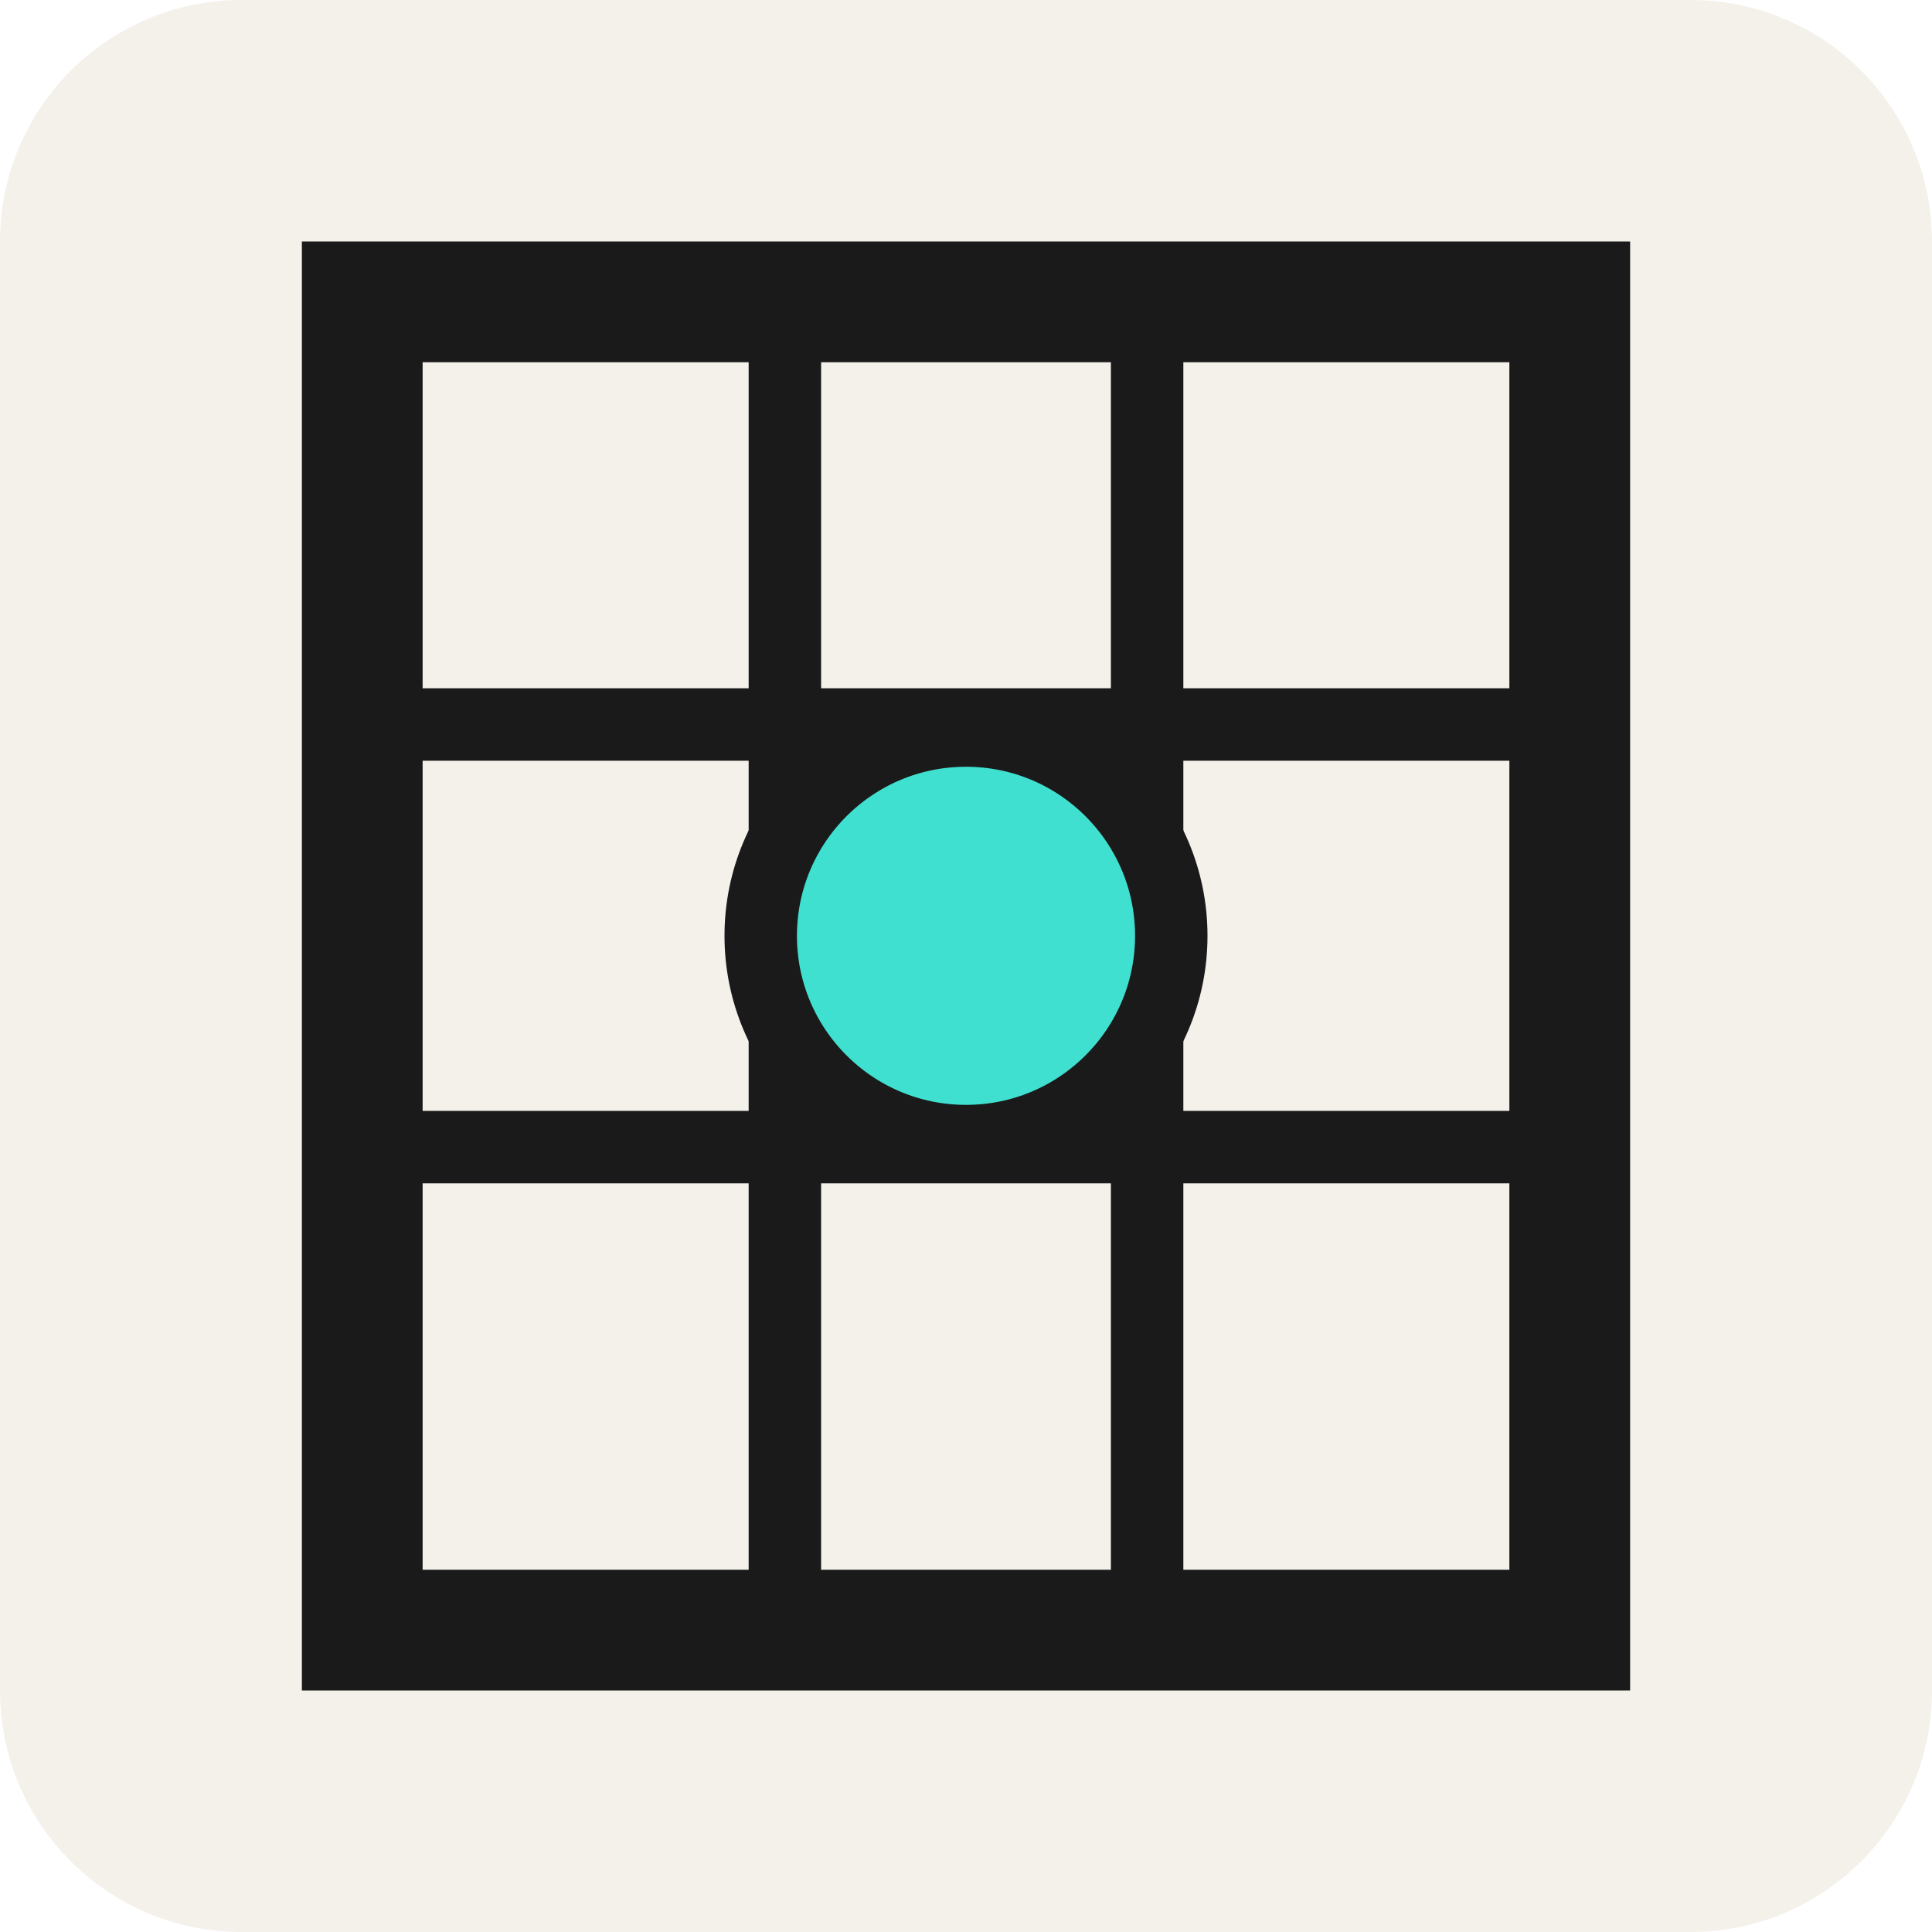
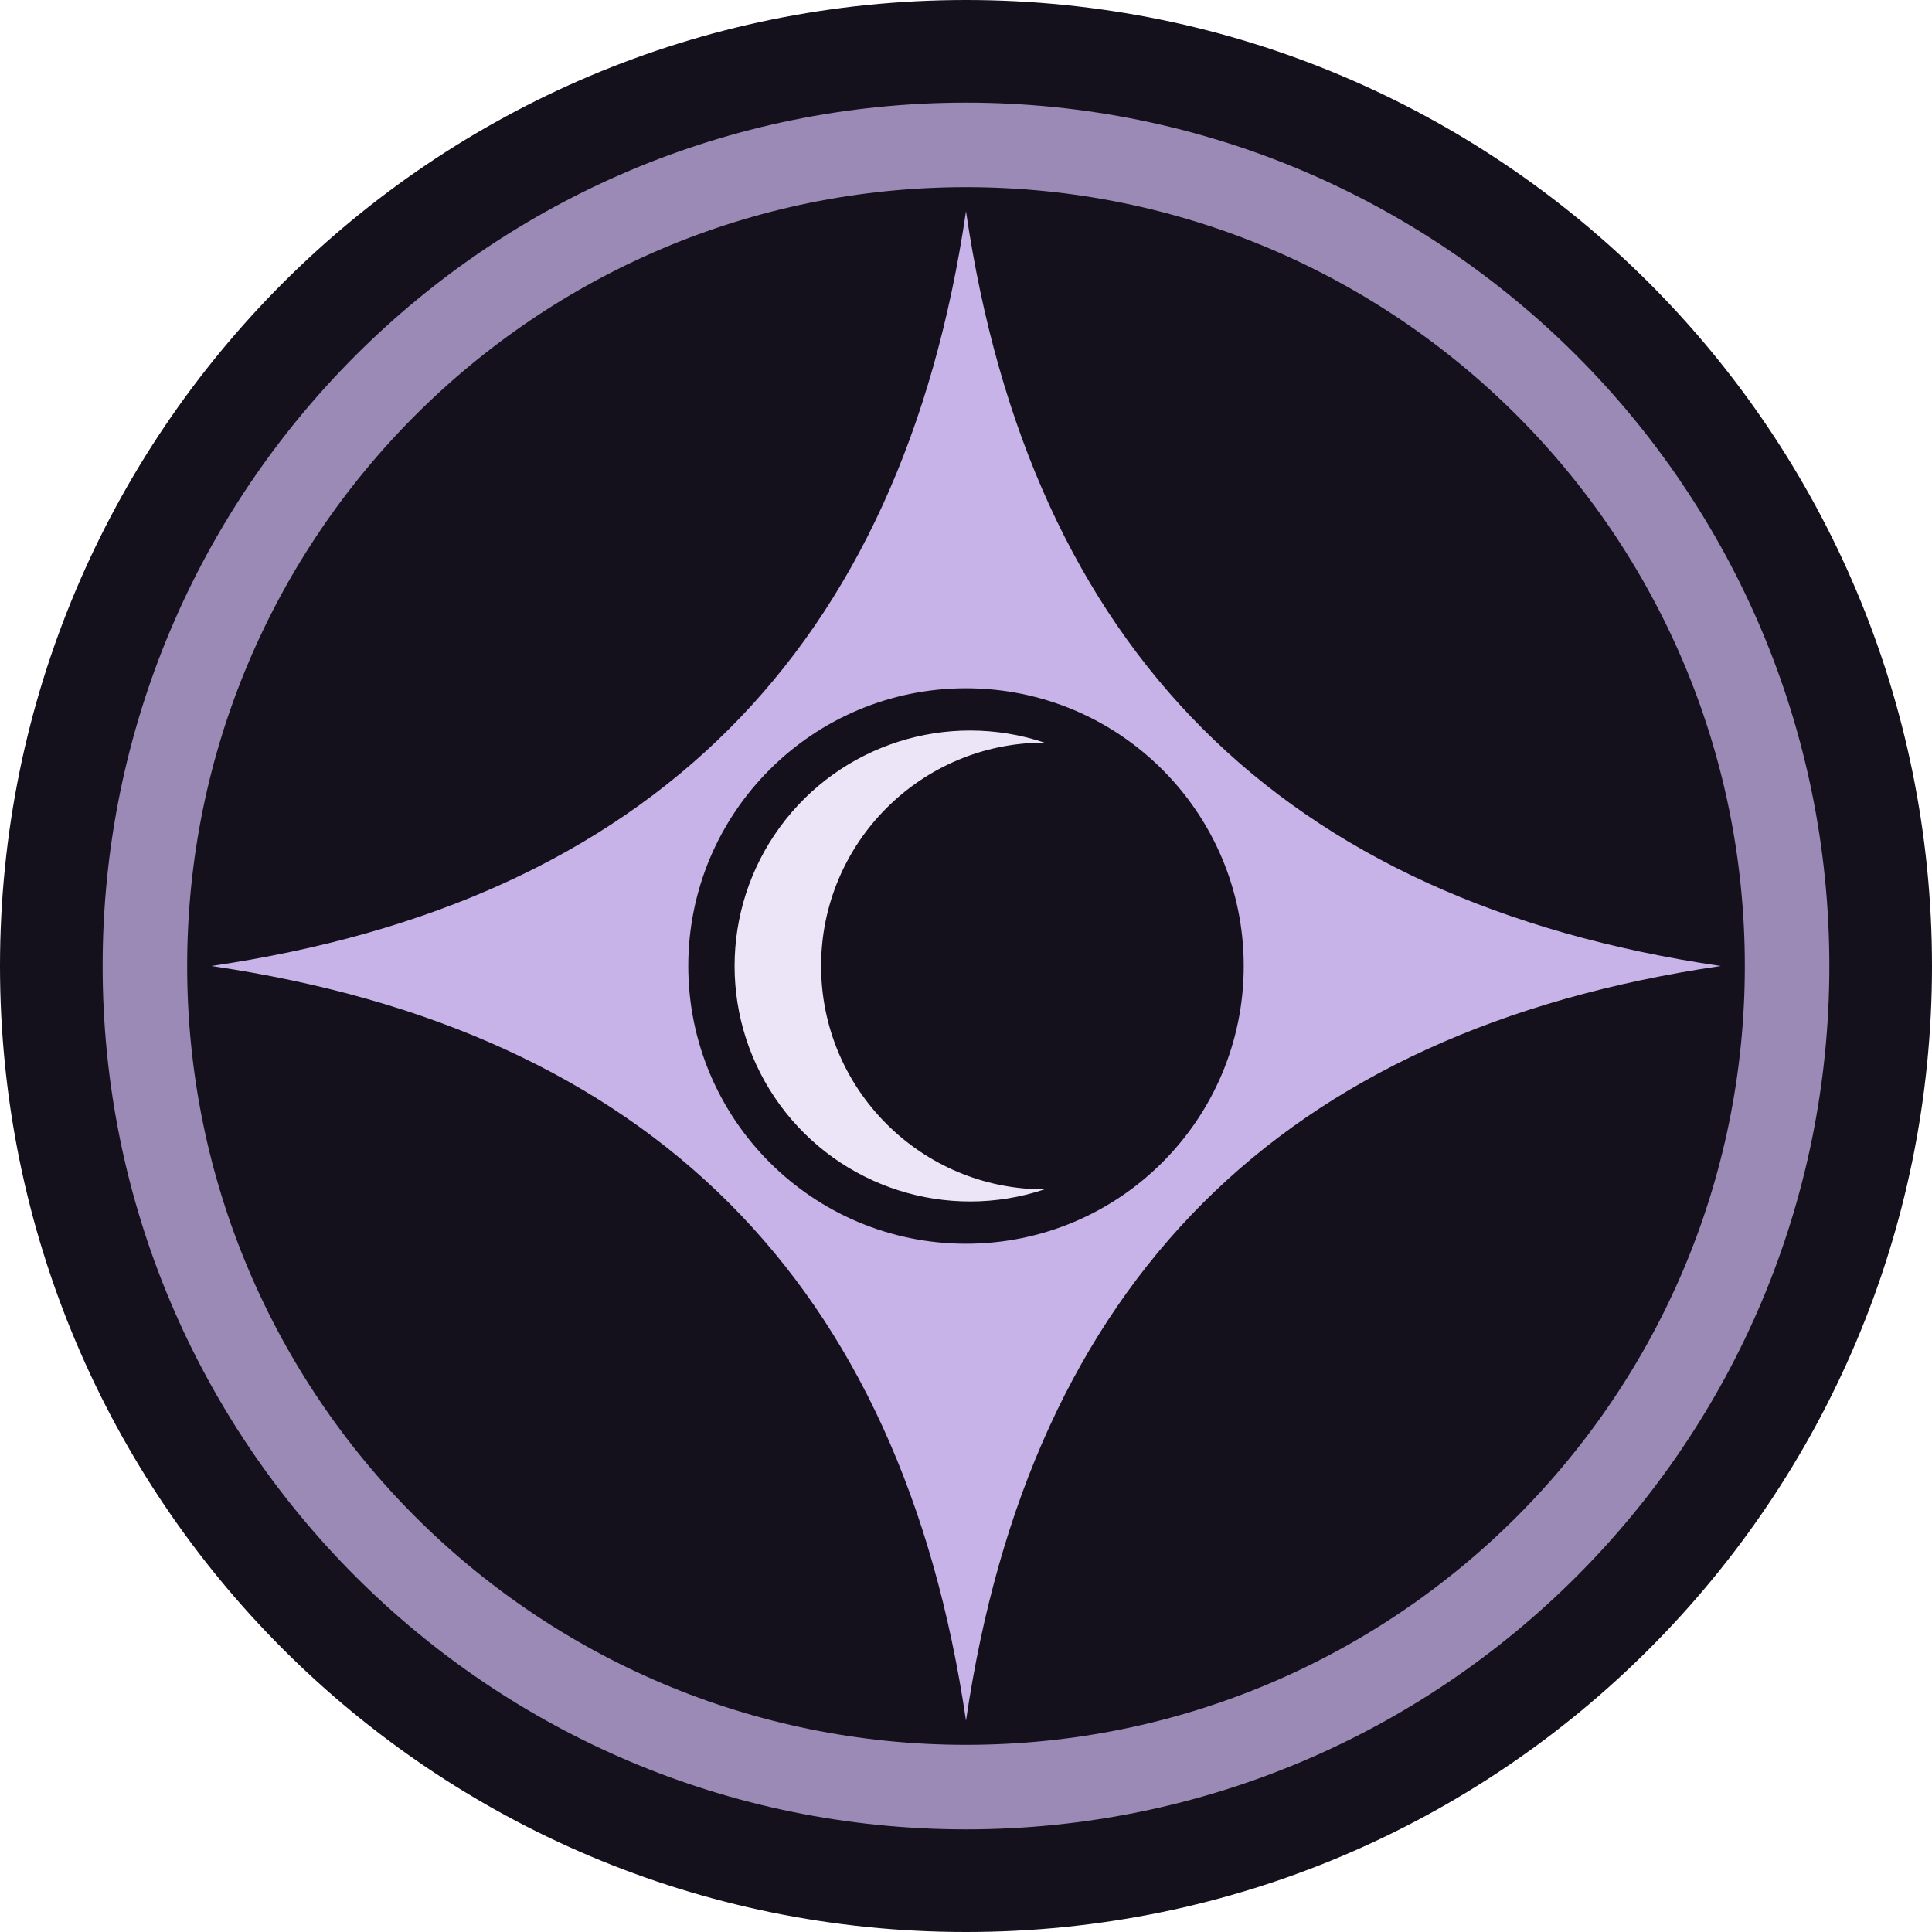
- <svg xmlns="http://www.w3.org/2000/svg" viewBox="0 0 32 32">
-   <rect width="32" height="32" rx="4" fill="#f4f1ea" />
-   <rect x="6" y="5" width="20" height="22" fill="none" stroke="#1a1a1a" stroke-width="2" />
-   <path d="M6 12h20M6 19h20M13 5v22M19 5v22" stroke="#1a1a1a" stroke-width="1.2" />
-   <circle cx="16" cy="15.5" r="3.4" fill="#40e0d0" stroke="#1a1a1a" stroke-width="1.2" />
+ <svg xmlns="http://www.w3.org/2000/svg" viewBox="-16 -16 32 32">
+   <style>
+     .ground { fill: #14111d; }
+     .ink { fill: #c7b3e8; }
+     .ring { fill: none; stroke: #c7b3e8; stroke-opacity: .75; }
+     .core { fill: #14111d; }
+     .moon { fill: #ece5f8; }
+     .sun { display: none; }
+     @media (prefers-color-scheme: light) {
+       .ground { fill: #e8e7ec; }
+       .ink { fill: #15131c; }
+       .ring { stroke: #15131c; stroke-opacity: .7; }
+       .core { fill: #40e0d0; stroke: #15131c; stroke-width: 1.1; }
+       .moon { display: none; }
+       .sun { display: inline; }
+     }
+   </style>
+   <circle class="ground" r="16" />
+   <circle class="ring" r="13.6" stroke-width="1.4" />
+   <path class="ink" d="M0,-12.5 Q1.6,-1.6 12.5,0 Q1.6,1.6 0,12.5 Q-1.6,1.6 -12.5,0 Q-1.6,-1.6 0,-12.5Z" />
+   <circle class="core" r="4.6" />
+   <path class="moon" d="M1.3,-3.7 A3.9,3.9 0 1 0 1.3,3.7 A3.1,3.1 0 0 1 1.3,-3.7Z" />
+   <g class="sun" stroke="#15131c" stroke-width="1.2" stroke-linecap="round">
+     <line x1="0" y1="-6.2" x2="0" y2="-7.6" />
+     <line x1="0" y1="6.2" x2="0" y2="7.6" />
+     <line x1="-6.2" y1="0" x2="-7.6" y2="0" />
+     <line x1="6.2" y1="0" x2="7.6" y2="0" />
+   </g>
</svg>
